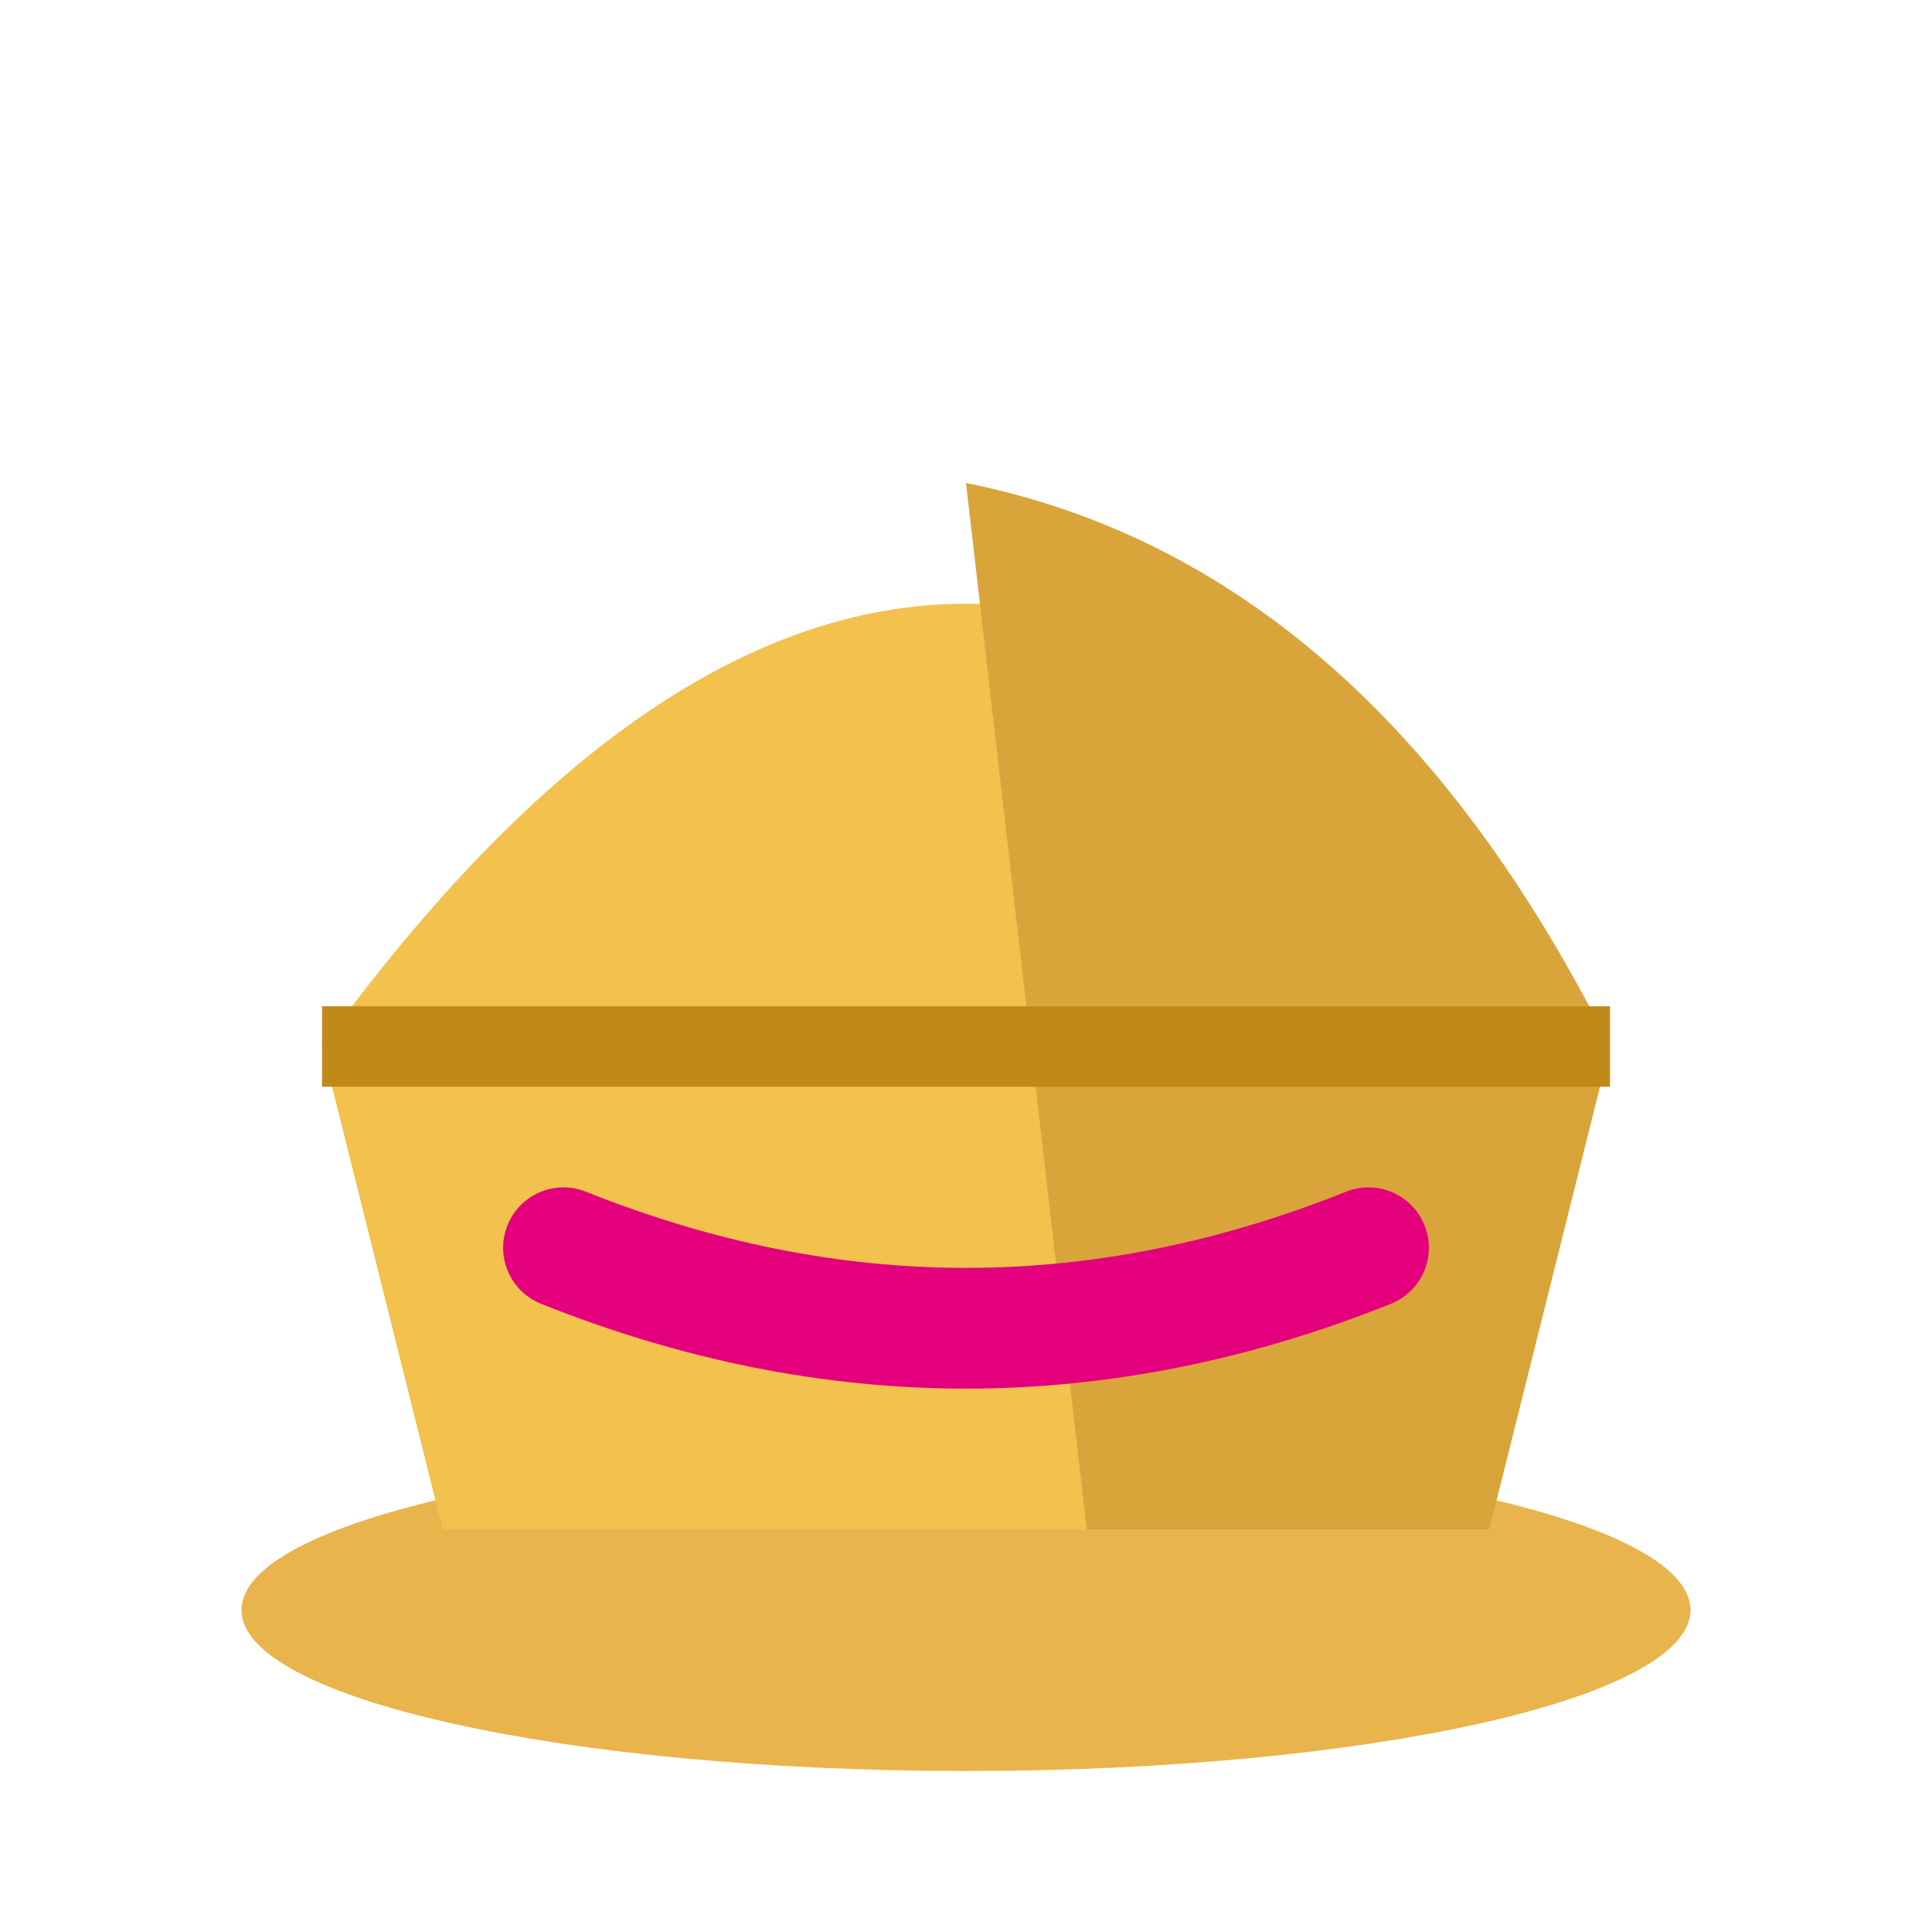
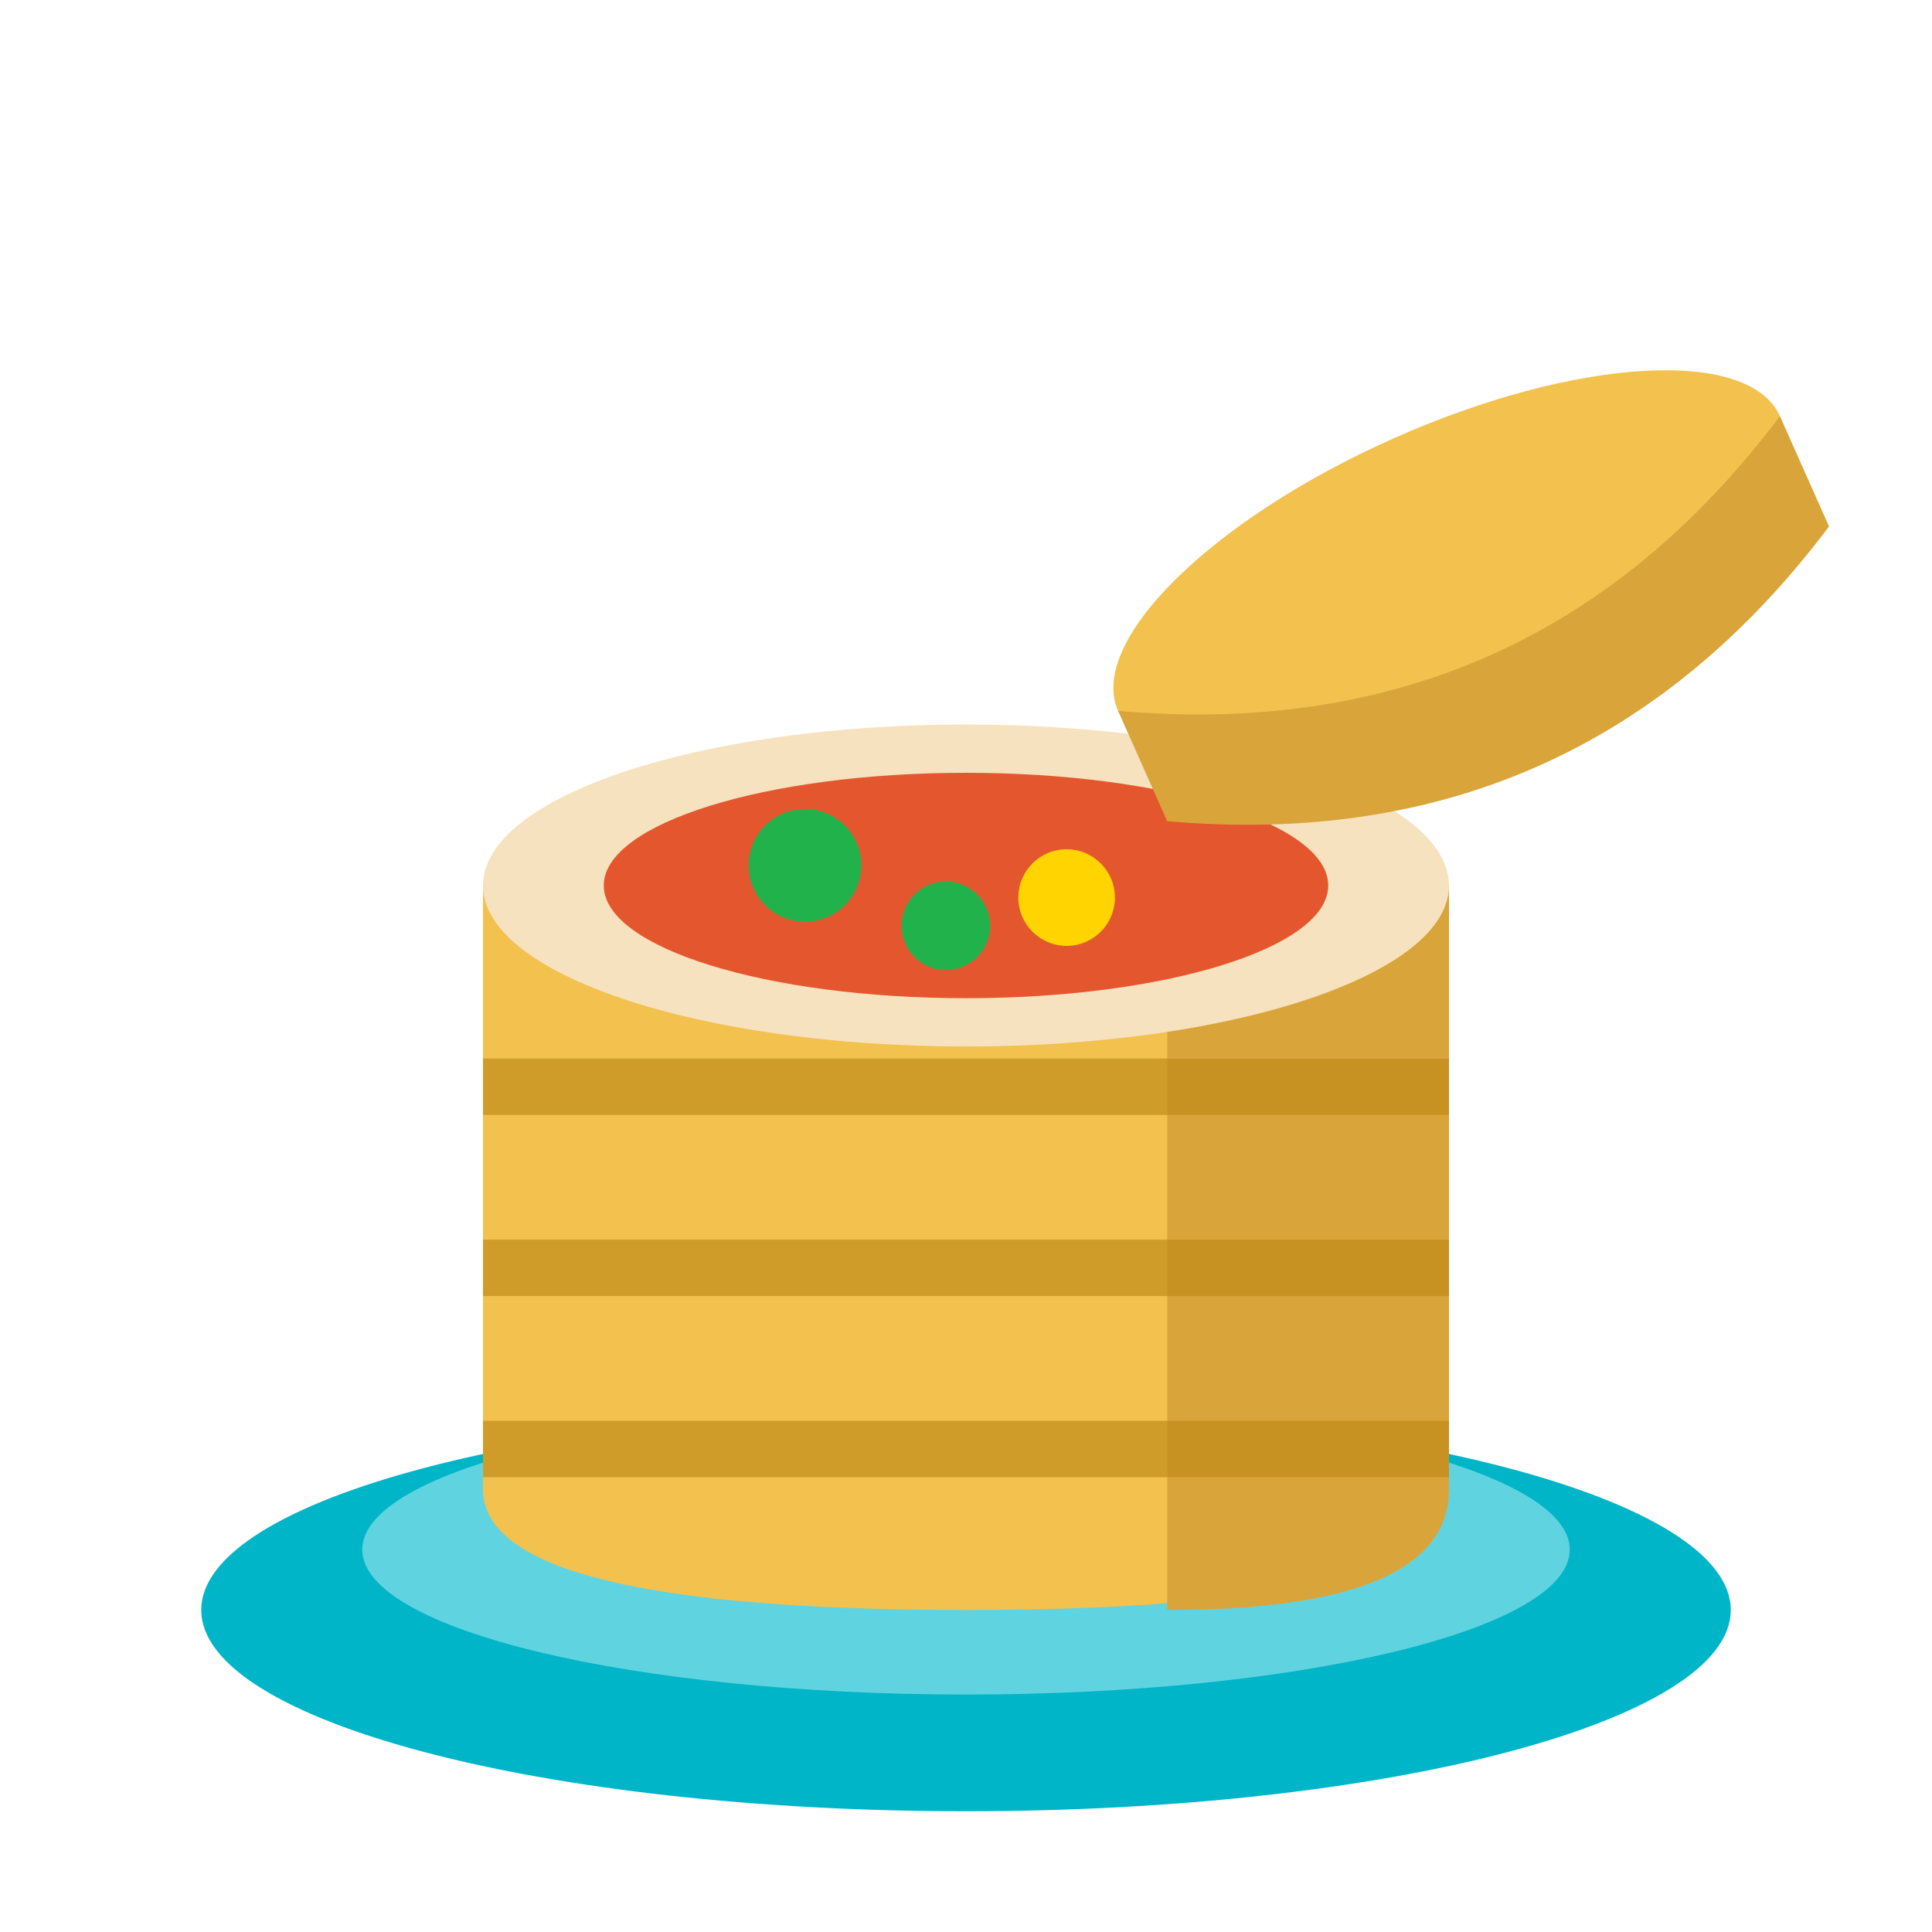
<svg xmlns="http://www.w3.org/2000/svg" viewBox="0 0 48 48">
-   <ellipse cx="24" cy="40" rx="18" ry="4" fill="#E9B44C" />
-   <path d="M8 26 q16 -22 32 0 l-3 12 h-26z" fill="#F2C14E" />
-   <path d="M24 12 q10 2 16 14 l-3 12 h-10z" fill="#D9A53A" />
-   <path d="M8 26 h32" stroke="#C08A1A" stroke-width="2" />
-   <path d="M14 31 q10 4 20 0" stroke="#E4007C" stroke-width="3" fill="none" stroke-linecap="round" />
+   <ellipse cx="24" cy="40" rx="19" ry="5" fill="#00B5C8" />
+   <ellipse cx="24" cy="38.5" rx="15" ry="3.6" fill="#5FD4E0" />
+   <path d="M12 22 h24 v15 q0 3 -12 3 t-12 -3z" fill="#F2C14E" />
+   <path d="M29 22 h7 v15 q0 3 -7 3z" fill="#D9A53A" />
+   <path d="M12 27 h24 M12 31.5 h24 M12 36 h24" stroke="#C08A1A" stroke-width="1.4" opacity=".7" />
+   <ellipse cx="24" cy="22" rx="12" ry="4" fill="#F6E2BE" />
+   <ellipse cx="24" cy="22" rx="9" ry="2.8" fill="#E4572E" />
+   <circle cx="20" cy="21.5" r="1.4" fill="#22B24C" />
+   <circle cx="26.5" cy="22.3" r="1.2" fill="#FFD400" />
+   <circle cx="23.5" cy="23" r="1.1" fill="#22B24C" />
+   <g transform="rotate(-24 36 14)">
+     <ellipse cx="36" cy="14" rx="9" ry="3.4" fill="#F2C14E" />
+     <path d="M27 14 q9 5 18 0 v3 q-9 5 -18 0z" fill="#D9A53A" />
+   </g>
</svg>
